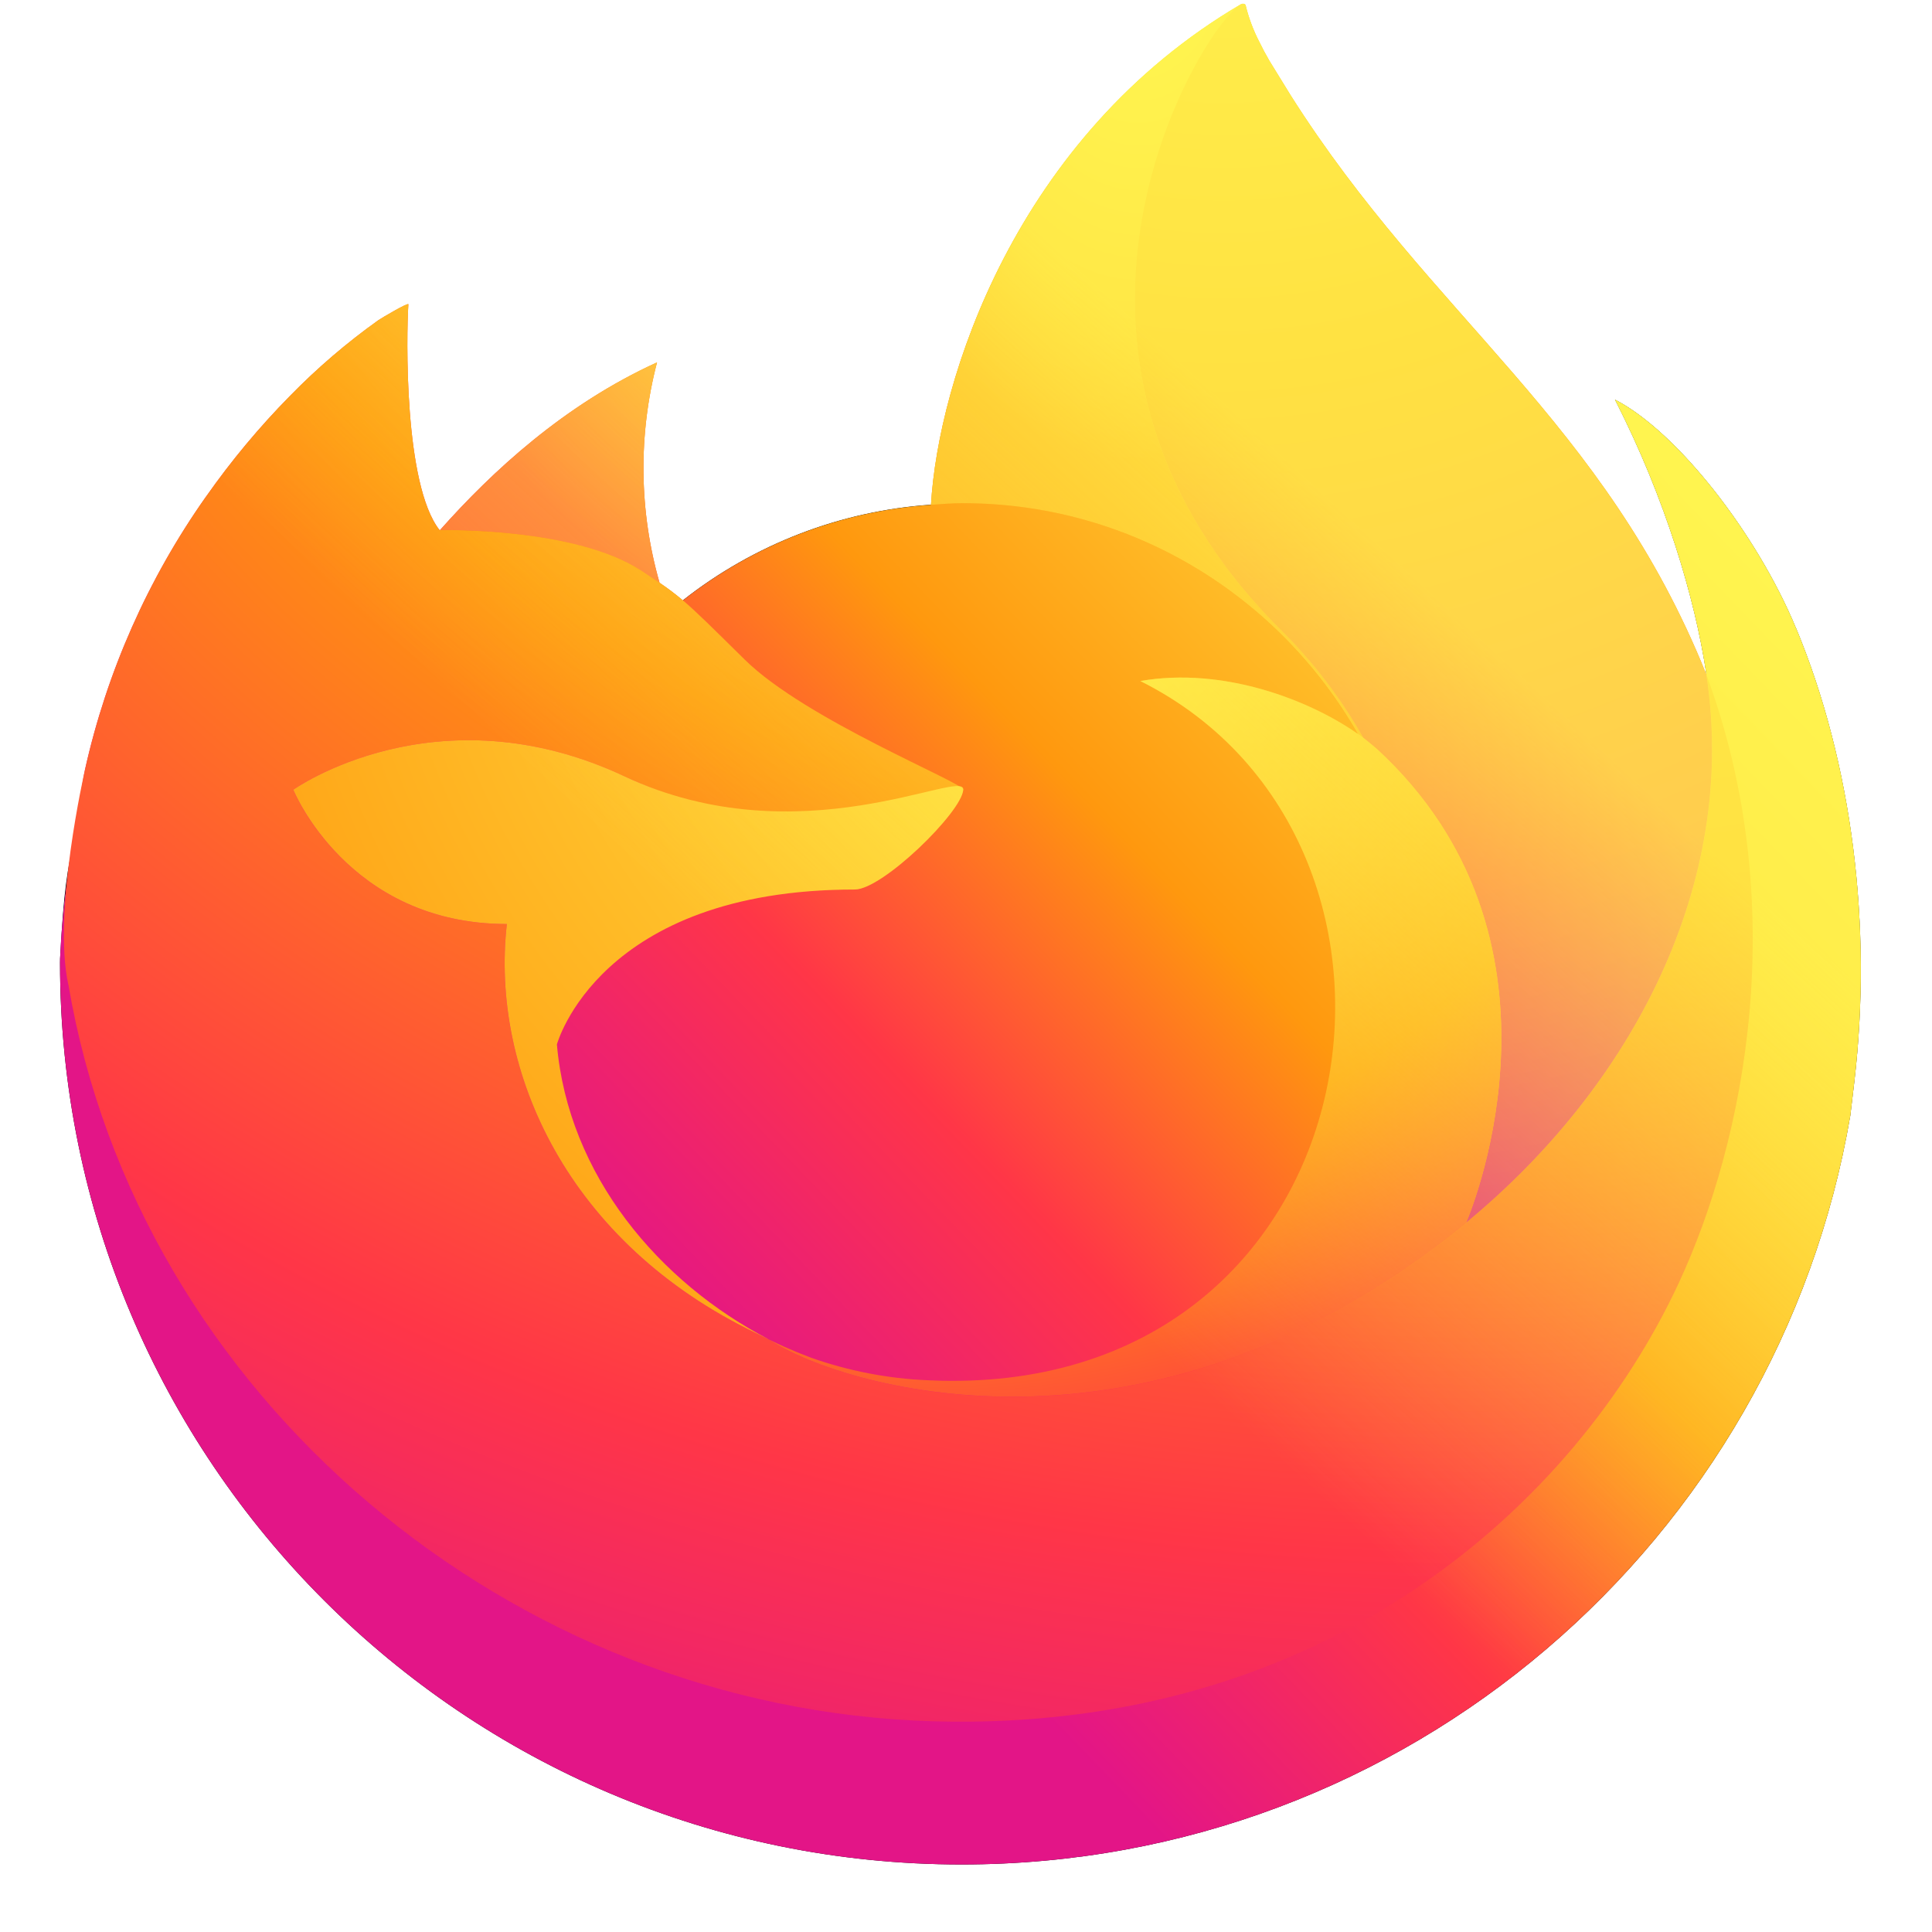
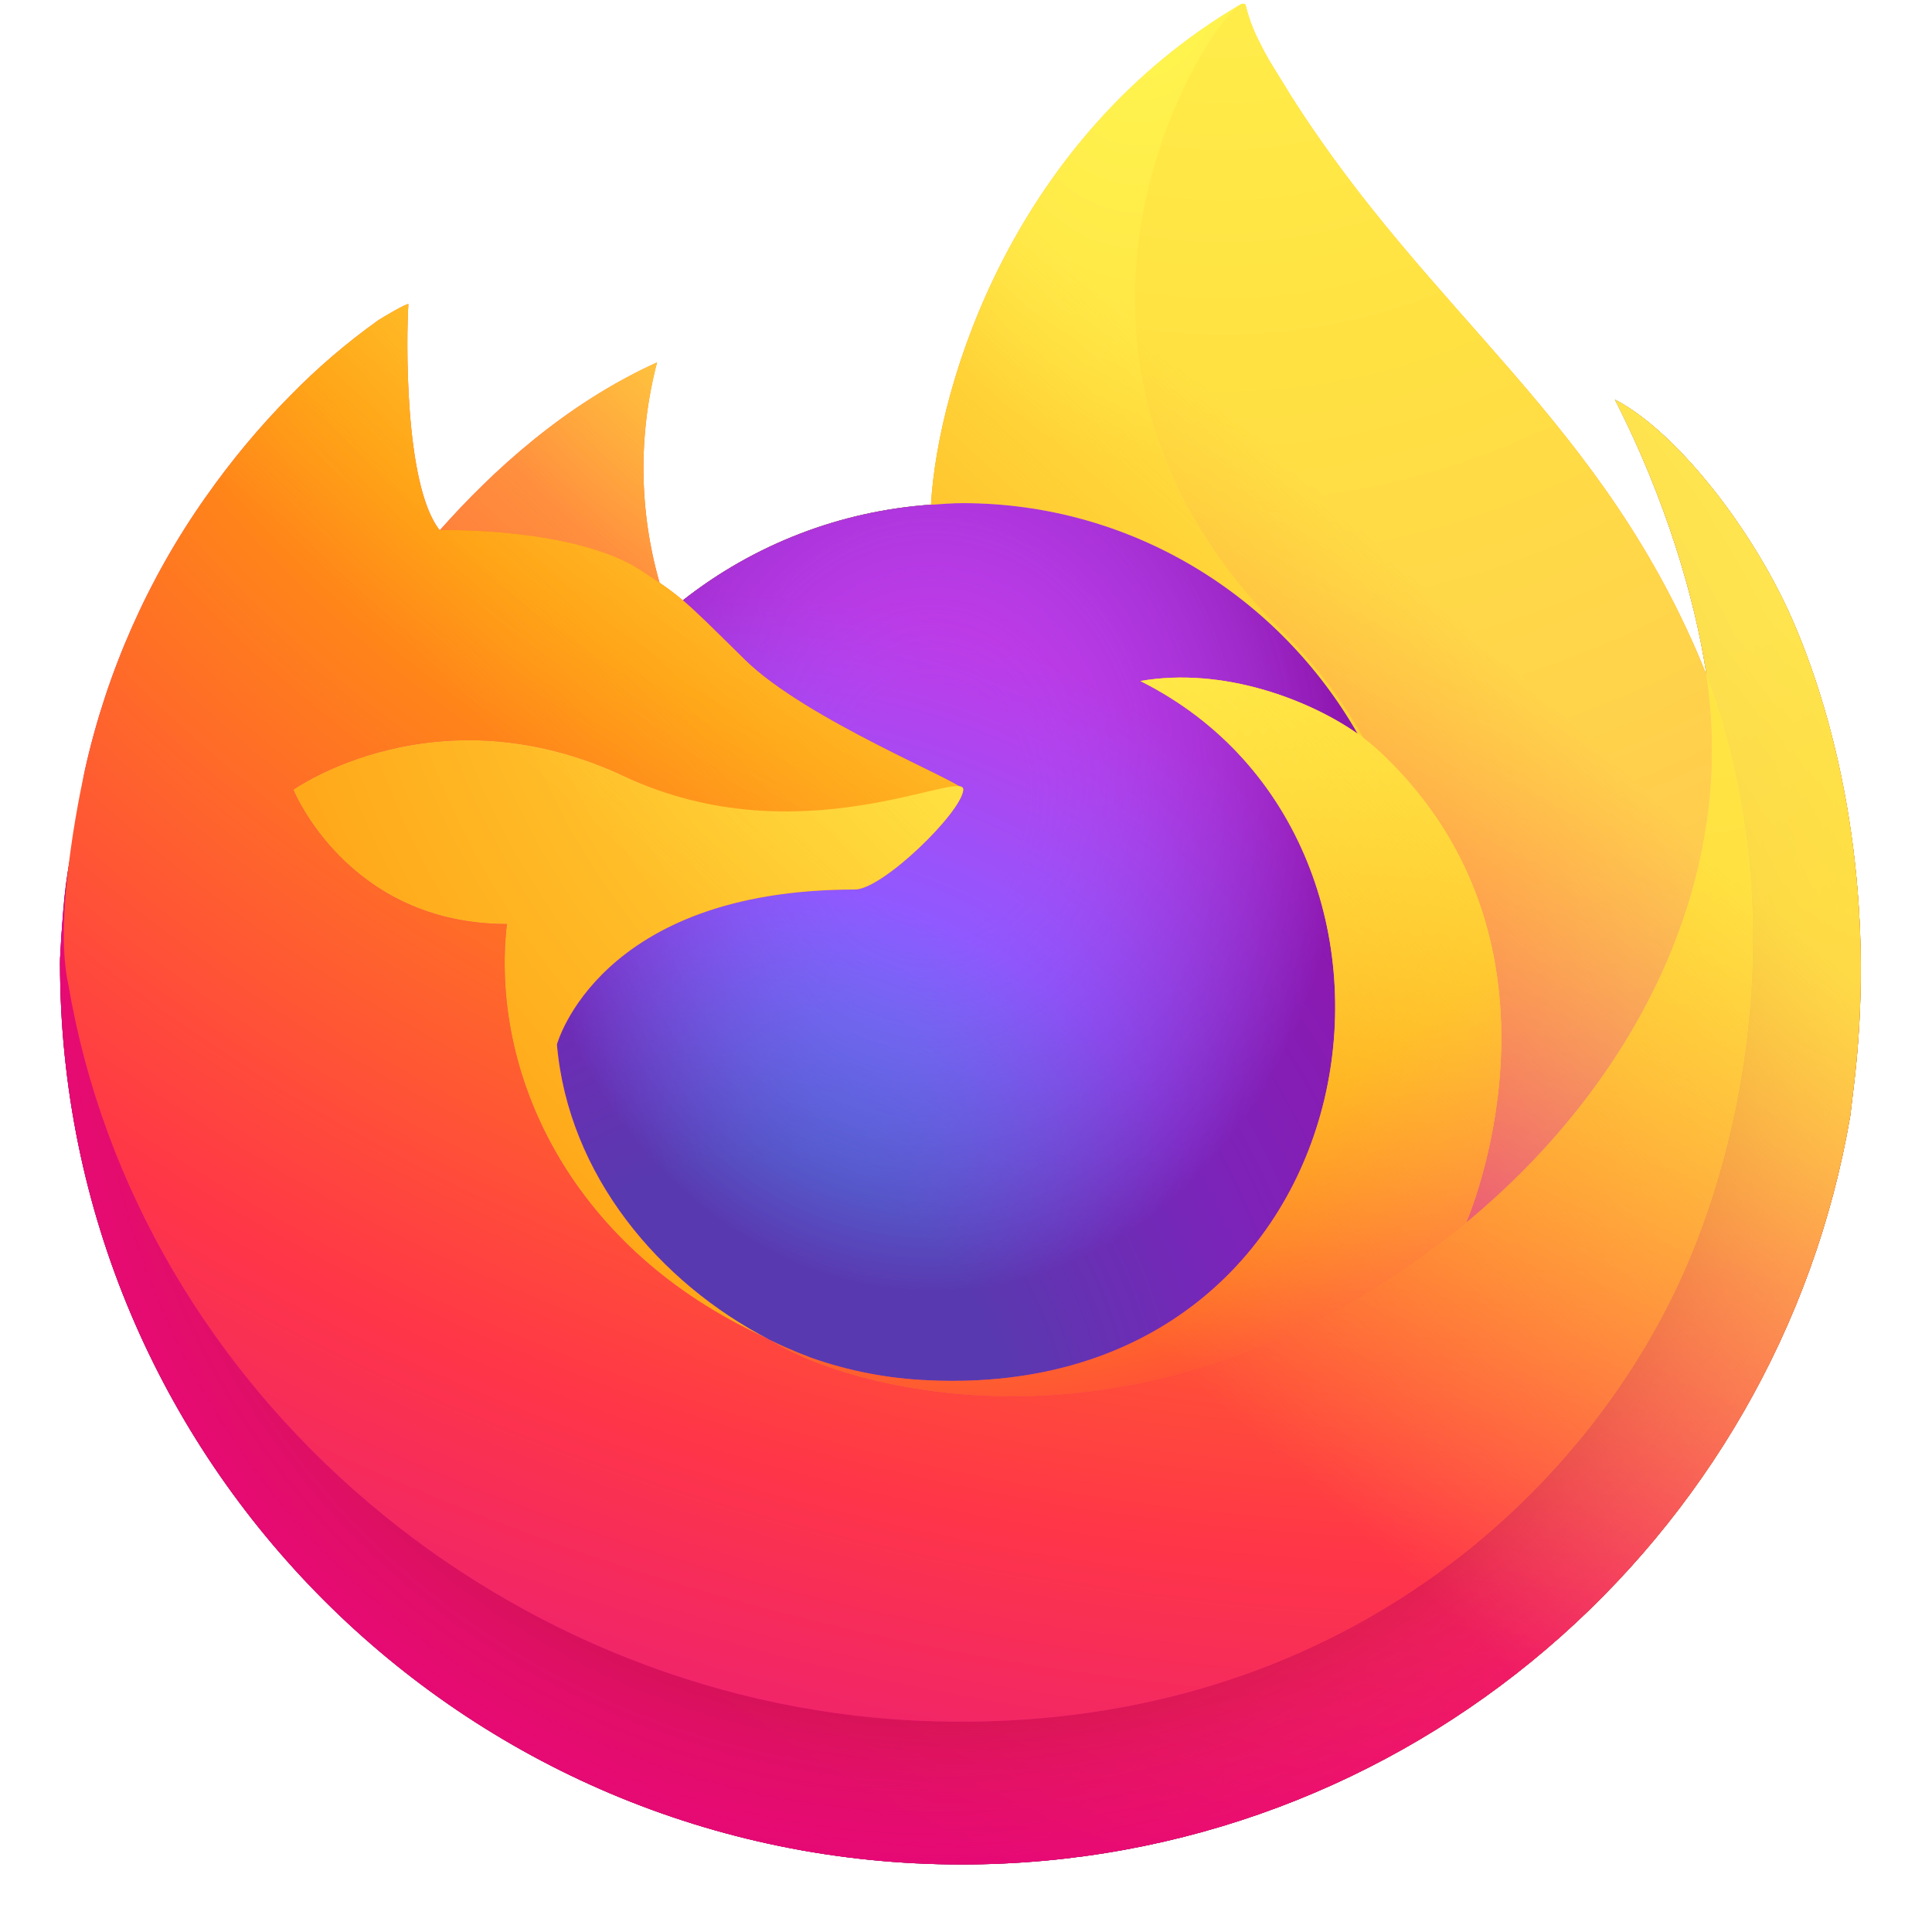
- <svg xmlns="http://www.w3.org/2000/svg" viewBox="0 0 51500 51500">
-   <radialGradient id="a" cx="48%" cy="-12%" r="140%">
+ <svg xmlns="http://www.w3.org/2000/svg" xmlns:xlink="http://www.w3.org/1999/xlink" viewBox="0 0 51500 51500">
+   <radialGradient id="b" cx="87.4%" cy="-12.9%" r="128%" gradientTransform="matrix(.8 0 0 1 .18 .13)">
+     <stop offset=".13" stop-color="#ffbd4f" />
+     <stop offset=".28" stop-color="#ff980e" />
+     <stop offset=".47" stop-color="#ff3750" />
+     <stop offset=".78" stop-color="#eb0878" />
+     <stop offset=".86" stop-color="#e50080" />
+   </radialGradient>
+   <radialGradient id="d" cx="49%" cy="40%" r="128%" gradientTransform="matrix(.82 0 0 1 .09 0)">
+     <stop offset=".3" stop-color="#960e18" />
+     <stop offset=".35" stop-color="#b11927" stop-opacity=".74" />
+     <stop offset=".43" stop-color="#db293d" stop-opacity=".34" />
+     <stop offset=".5" stop-color="#f5334b" stop-opacity=".1" />
+     <stop offset=".53" stop-color="#ff3750" stop-opacity="0" />
+   </radialGradient>
+   <radialGradient id="e" cx="48%" cy="-12%" r="140%">
    <stop offset=".13" stop-color="#fff44f" />
    <stop offset=".53" stop-color="#ff980e" />
  </radialGradient>
-   <radialGradient id="b" cx="210%" cy="-100%" r="290%">
+   <radialGradient id="f" cx="22.76%" cy="110.11%" r="100%">
+     <stop offset=".35" stop-color="#3a8ee6" />
+     <stop offset=".67" stop-color="#9059ff" />
+     <stop offset="1" stop-color="#c139e6" />
+   </radialGradient>
+   <radialGradient id="h" cx="52%" cy="33%" r="59%" gradientTransform="scale(.9 1)">
+     <stop offset=".21" stop-color="#9059ff" stop-opacity="0" />
+     <stop offset=".97" stop-color="#6e008b" stop-opacity=".6" />
+   </radialGradient>
+   <radialGradient id="i" cx="210%" cy="-100%" r="290%">
    <stop offset=".1" stop-color="#ffe226" />
    <stop offset=".79" stop-color="#ff7139" />
  </radialGradient>
-   <radialGradient id="c" cx="84%" cy="-41%" r="180%">
+   <radialGradient id="j" cx="84%" cy="-41%" r="180%">
    <stop offset=".11" stop-color="#fff44f" />
    <stop offset=".46" stop-color="#ff980e" />
    <stop offset=".72" stop-color="#ff3647" />
    <stop offset=".9" stop-color="#e31587" />
  </radialGradient>
-   <radialGradient id="d" cx="16.1%" cy="-18.6%" gradientTransform="matrix(.10453 .46743 -.99452 .04913 -.05 -.26)" r="348.8%">
+   <radialGradient id="k" cx="16.1%" cy="-18.6%" r="348.8%" gradientTransform="matrix(.10453 .46743 -.99452 .04913 -.05 -.26)">
    <stop offset="0" stop-color="#fff44f" />
    <stop offset=".3" stop-color="#ff980e" />
    <stop offset=".57" stop-color="#ff3647" />
    <stop offset=".74" stop-color="#e31587" />
  </radialGradient>
-   <radialGradient id="e" cx="18.9%" cy="-42.5%" r="238.4%">
+   <radialGradient id="l" cx="18.9%" cy="-42.5%" r="238.4%">
    <stop offset=".14" stop-color="#fff44f" />
    <stop offset=".48" stop-color="#ff980e" />
    <stop offset=".66" stop-color="#ff3647" />
    <stop offset=".9" stop-color="#e31587" />
  </radialGradient>
-   <radialGradient id="f" cx="159.3%" cy="-44.72%" r="313.1%">
+   <radialGradient id="m" cx="159.3%" cy="-44.72%" r="313.1%">
    <stop offset=".09" stop-color="#fff44f" />
    <stop offset=".63" stop-color="#ff980e" />
  </radialGradient>
-   <linearGradient id="g" x1="87.25%" x2="9.4%" y1="15.5%" y2="93.1%">
+   <linearGradient id="a" x1="87.25%" x2="9.4%" y1="15.5%" y2="93.1%">
    <stop offset=".05" stop-color="#fff44f" />
    <stop offset=".37" stop-color="#ff980e" />
    <stop offset=".53" stop-color="#ff3647" />
    <stop offset=".7" stop-color="#e31587" />
  </linearGradient>
-   <linearGradient id="h" x1="80%" x2="18%" y1="14%" y2="84%">
+   <linearGradient id="n" x1="80%" x2="18%" y1="14%" y2="84%">
    <stop offset=".17" stop-color="#fff44f" stop-opacity=".8" />
    <stop offset=".6" stop-color="#fff44f" stop-opacity="0" />
  </linearGradient>
-   <path d="m47870 16735c-1044-2512-3160-5224-4820-6082 1352 2650 2134 5310 2433 7294 0-6 2 5 4 22l4 26c2268 6147 1032 12398-748 16218-2754 5910-9420 11967-19857 11670-11276-318-21210-8683-23064-19643-338-1728 0-2605 170-4008-207 1080-286 1394-390 3315l-2 123c0 13270 10760 24030 24032 24030 11887 0 21756-8630 23690-19963l110-927c477-4120-53-8453-1560-12075z" />
-   <path d="m25677 21050c-40 598-2150 2660-2890 2660-6834 0-7943 4133-7943 4133 303 3480 2726 6348 5660 7865 134 70 270 130 405 193a13277 13277 0 0 0 706 289 10674 10674 0 0 0 3127 603c11978 562 14300-14320 5655-18640 2213-385 4510 505 5794 1407-2100-3672-6025-6150-10530-6150-285 0-564 24-844 43a12025 12025 0 0 0 -6614 2549c366 310 780 724 1650 1583 1630 1606 5813 3270 5822 3465z" />
-   <path d="m47870 16735c-1044-2512-3160-5224-4820-6082 1352 2650 2134 5310 2433 7294l5 40c-2718-6773-7325-9505-11088-15452l-566-920a7372 7372 0 0 1 -265-497 4370 4370 0 0 1 -359-950 63 63 0 0 0 -55-65 82 82 0 0 0 -45 0l-12 7-17 10 10-14c-6037 3536-8085 10076-8274 13350a12025 12025 0 0 0 -6614 2548 7136 7136 0 0 0 -622-470 11134 11134 0 0 1 -68-5873c-2468 1124-4390 2900-5785 4470h-10c-953-1206-886-5187-832-6018-10-52-710 363-802 425a17507 17507 0 0 0 -2349 2012 21048 21048 0 0 0 -2244 2692l-1 3v-3a20284 20284 0 0 0 -3225 7280l-32 160a39700 39700 0 0 0 -237 1500l-5 52a22907 22907 0 0 0 -390 3316l-1 120c0 13270 10760 24030 24032 24030 11887 0 21756-8630 23690-19963l110-927c477-4120-53-8453-1560-12075zm-27700 18810c113 53 220 112 334 164l16 10a12620 12620 0 0 1 -350-174zm25319-17553-3-23 4 26z" fill="url(#g)" />
-   <path d="m36192 19560 150 110a13070 13070 0 0 0 -2231-2911c-7471-7469-1961-16196-1031-16639l10-13c-6037 3535-8085 10076-8273 13348 280-20 560-43 844-43 4505 0 8430 2477 10530 6150z" fill="url(#a)" />
-   <path d="m17083 15204a24404 24404 0 0 1 498 330 11134 11134 0 0 1 -67-5874c-2470 1125-4390 2900-5785 4470 115-3 3600-66 5354 1074z" fill="url(#b)" />
-   <path d="m1822 26240c1855 10960 11788 19325 23063 19644 10437 296 17104-5762 19858-11670 1780-3820 3016-10070 748-16218v-2l-4-24c-2-17-4-28-4-22l5 40c853 5566-1980 10958-6405 14604l-13 30c-8625 7023-16878 4237-18550 3097a14410 14410 0 0 1 -350-174c-5028-2403-7105-6984-6660-10913-4245 0-5693-3580-5693-3580s3812-2718 8836-355c4653 2190 9023 355 9023 354-10-195-4192-1860-5822-3465-872-860-1285-1272-1652-1583a7136 7136 0 0 0 -622-470 28293 28293 0 0 0 -498-330c-1753-1140-5240-1076-5355-1073h-10c-953-1207-886-5188-832-6020-10-50-710 363-802 426a17507 17507 0 0 0 -2349 2012 21048 21048 0 0 0 -2244 2692l-1 3v-3a20284 20284 0 0 0 -3225 7280c-10 52-865 3784-444 5720z" fill="url(#c)" />
-   <path d="m34110 16760a13070 13070 0 0 1 2231 2910l360 296c5450 5020 2594 12120 2380 12626 4426-3646 7258-9038 6405-14604-2716-6774-7323-9506-11086-15453l-566-920a7372 7372 0 0 1 -265-497 4370 4370 0 0 1 -359-950 63 63 0 0 0 -55-65 82 82 0 0 0 -45 0l-12 7-17 10c-930 443-6440 9170 1030 16640z" fill="url(#d)" />
-   <path d="m36702 19965a4743 4743 0 0 0 -360-295l-150-110c-1283-900-3580-1792-5794-1407 8644 4322 6323 19203-5655 18640a10674 10674 0 0 1 -3127-603 13451 13451 0 0 1 -706-289 9064 9064 0 0 1 -405-193l16 10c1670 1140 9924 3925 18550-3097l13-30c213-506 3068-7606-2380-12626z" fill="url(#e)" />
-   <path d="m14844 27844s1110-4133 7943-4133c740 0 2850-2062 2890-2660s-4370 1836-9023-354c-5024-2363-8836 354-8836 354s1448 3580 5693 3580c-445 3930 1632 8510 6660 10913 113 53 218 112 334 164-2935-1517-5358-4384-5660-7865z" fill="url(#f)" />
-   <path d="m47870 16735c-1044-2512-3160-5224-4820-6082 1352 2650 2134 5310 2433 7294l5 40c-2718-6773-7325-9505-11088-15452l-566-920a7372 7372 0 0 1 -265-497 4370 4370 0 0 1 -359-950 63 63 0 0 0 -55-65 82 82 0 0 0 -45 0l-12 7-17 10 10-14c-6037 3536-8085 10076-8274 13350 280-20 560-43 845-43 4505 0 8430 2477 10530 6148-1284-900-3580-1792-5795-1407 8644 4322 6323 19203-5655 18640a10674 10674 0 0 1 -3127-603 13451 13451 0 0 1 -706-289 9064 9064 0 0 1 -405-193l17 10a14410 14410 0 0 1 -350-174c112 53 218 112 333 164-2935-1517-5358-4384-5660-7865 0 0 1108-4133 7942-4133 740 0 2850-2062 2890-2660-10-195-4190-1860-5822-3465-870-860-1285-1272-1650-1583a7136 7136 0 0 0 -623-470 11134 11134 0 0 1 -67-5873c-2470 1124-4390 2900-5785 4470h-10c-953-1207-886-5187-832-6020-10-50-710 363-802 426a17507 17507 0 0 0 -2349 2012 21048 21048 0 0 0 -2243 2692l-1 3v-3a20284 20284 0 0 0 -3225 7280l-32 160a39787 39787 0 0 0 -277 1515c-2 18 2-17 0 0a27956 27956 0 0 0 -355 3353l-3 122c0 13270 10760 24030 24032 24030 11887 0 21756-8630 23690-19963l110-927c477-4120-53-8453-1560-12075zm-2384 1234 4 26v-2z" fill="url(#h)" />
+   <path id="c" d="M47870 16735c-1044-2512-3160-5224-4820-6082 1352 2650 2134 5310 2433 7294 0-6 2 5 4 22l4 26c2268 6147 1032 12398-748 16218-2754 5910-9420 11967-19857 11670-11276-318-21210-8683-23064-19643-338-1728 0-2605 170-4008-207 1080-286 1394-390 3315l-2 123c0 13270 10760 24030 24032 24030 11887 0 21756-8630 23690-19963l110-927c477-4120-53-8453-1560-12075z" />
+   <path id="g" d="M25677 21050c-40 598-2150 2660-2890 2660-6834 0-7943 4133-7943 4133 303 3480 2726 6348 5660 7865 134 70 270 130 405 193a13277 13277 0 00706 289 10674 10674 0 003127 603c11978 562 14300-14320 5655-18640 2213-385 4510 505 5794 1407-2100-3672-6025-6150-10530-6150-285 0-564 24-844 43a12025 12025 0 00-6614 2549c366 310 780 724 1650 1583 1630 1606 5813 3270 5822 3465z" />
+   <path fill="url(#a)" d="M47870 16735c-1044-2512-3160-5224-4820-6082 1352 2650 2134 5310 2433 7294l5 40c-2718-6773-7325-9505-11088-15452l-566-920a7372 7372 0 01-265-497 4370 4370 0 01-359-950 63 63 0 00-55-65 82 82 0 00-45 0l-12 7-17 10 10-14c-6037 3536-8085 10076-8274 13350a12025 12025 0 00-6614 2548 7136 7136 0 00-622-470 11134 11134 0 01-68-5873c-2468 1124-4390 2900-5785 4470h-10c-953-1206-886-5187-832-6018-10-52-710 363-802 425a17507 17507 0 00-2349 2012 21048 21048 0 00-2244 2692l-1 3v-3a20284 20284 0 00-3225 7280l-32 160a39700 39700 0 00-237 1500l-5 52a22907 22907 0 00-390 3316l-1 120c0 13270 10760 24030 24032 24030 11887 0 21756-8630 23690-19963l110-927c477-4120-53-8453-1560-12075zM20170 35545c113 53 220 112 334 164l16 10a12620 12620 0 01-350-174zm5506-14493zm19813-3060l-3-23 4 26z" />
+   <use fill="url(#b)" xlink:href="#c" />
+   <use fill="url(#d)" xlink:href="#c" />
+   <path fill="url(#e)" d="M36192 19560l150 110a13070 13070 0 00-2231-2911C26640 9290 32150 563 33080 120l10-13c-6037 3535-8085 10076-8273 13348 280-20 560-43 844-43 4505 0 8430 2477 10530 6150z" />
+   <use fill="url(#f)" xlink:href="#g" />
+   <use fill="url(#h)" xlink:href="#g" />
+   <path fill="url(#i)" d="M17083 15204a24404 24404 0 01498 330 11134 11134 0 01-67-5874c-2470 1125-4390 2900-5785 4470 115-3 3600-66 5354 1074z" />
+   <path fill="url(#j)" d="M1822 26240c1855 10960 11788 19325 23063 19644 10437 296 17104-5762 19858-11670 1780-3820 3016-10070 748-16218v-2l-4-24c-2-17-4-28-4-22l5 40c853 5566-1980 10958-6405 14604l-13 30c-8625 7023-16878 4237-18550 3097a14410 14410 0 01-350-174c-5028-2403-7105-6984-6660-10913-4245 0-5693-3580-5693-3580s3812-2718 8836-355c4653 2190 9023 355 9023 354-10-195-4192-1860-5822-3465-872-860-1285-1272-1652-1583a7136 7136 0 00-622-470 28293 28293 0 00-498-330c-1753-1140-5240-1076-5355-1073h-10c-953-1207-886-5188-832-6020-10-50-710 363-802 426a17507 17507 0 00-2349 2012 21048 21048 0 00-2244 2692l-1 3v-3a20284 20284 0 00-3225 7280c-10 52-865 3784-444 5720z" />
+   <path fill="url(#k)" d="M34110 16760a13070 13070 0 012231 2910l360 296c5450 5020 2594 12120 2380 12626 4426-3646 7258-9038 6405-14604-2716-6774-7323-9506-11086-15453l-566-920a7372 7372 0 01-265-497 4370 4370 0 01-359-950 63 63 0 00-55-65 82 82 0 00-45 0l-12 7-17 10c-930 443-6440 9170 1030 16640z" />
+   <path fill="url(#l)" d="M36702 19965a4743 4743 0 00-360-295l-150-110c-1283-900-3580-1792-5794-1407 8644 4322 6323 19203-5655 18640a10674 10674 0 01-3127-603 13451 13451 0 01-706-289 9064 9064 0 01-405-193l16 10c1670 1140 9924 3925 18550-3097l13-30c213-506 3068-7606-2380-12626z" />
+   <path fill="url(#m)" d="M14844 27844s1110-4133 7943-4133c740 0 2850-2062 2890-2660s-4370 1836-9023-354c-5024-2363-8836 354-8836 354s1448 3580 5693 3580c-445 3930 1632 8510 6660 10913 113 53 218 112 334 164-2935-1517-5358-4384-5660-7865z" />
+   <path fill="url(#n)" d="M47870 16735c-1044-2512-3160-5224-4820-6082 1352 2650 2134 5310 2433 7294l5 40c-2718-6773-7325-9505-11088-15452l-566-920a7372 7372 0 01-265-497 4370 4370 0 01-359-950 63 63 0 00-55-65 82 82 0 00-45 0l-12 7-17 10 10-14c-6037 3536-8085 10076-8274 13350 280-20 560-43 845-43 4505 0 8430 2477 10530 6148-1284-900-3580-1792-5795-1407 8644 4322 6323 19203-5655 18640a10674 10674 0 01-3127-603 13451 13451 0 01-706-289 9064 9064 0 01-405-193l17 10a14410 14410 0 01-350-174c112 53 218 112 333 164-2935-1517-5358-4384-5660-7865 0 0 1108-4133 7942-4133 740 0 2850-2062 2890-2660-10-195-4190-1860-5822-3465-870-860-1285-1272-1650-1583a7136 7136 0 00-623-470 11134 11134 0 01-67-5873c-2470 1124-4390 2900-5785 4470h-10c-953-1207-886-5187-832-6020-10-50-710 363-802 426a17507 17507 0 00-2349 2012 21048 21048 0 00-2243 2692l-1 3v-3a20284 20284 0 00-3225 7280l-32 160a39787 39787 0 00-277 1515c-2 18 2-17 0 0a27956 27956 0 00-355 3353l-3 122c0 13270 10760 24030 24032 24030 11887 0 21756-8630 23690-19963l110-927c477-4120-53-8453-1560-12075zm-2384 1234l4 26v-2l-4-24z" />
</svg>
